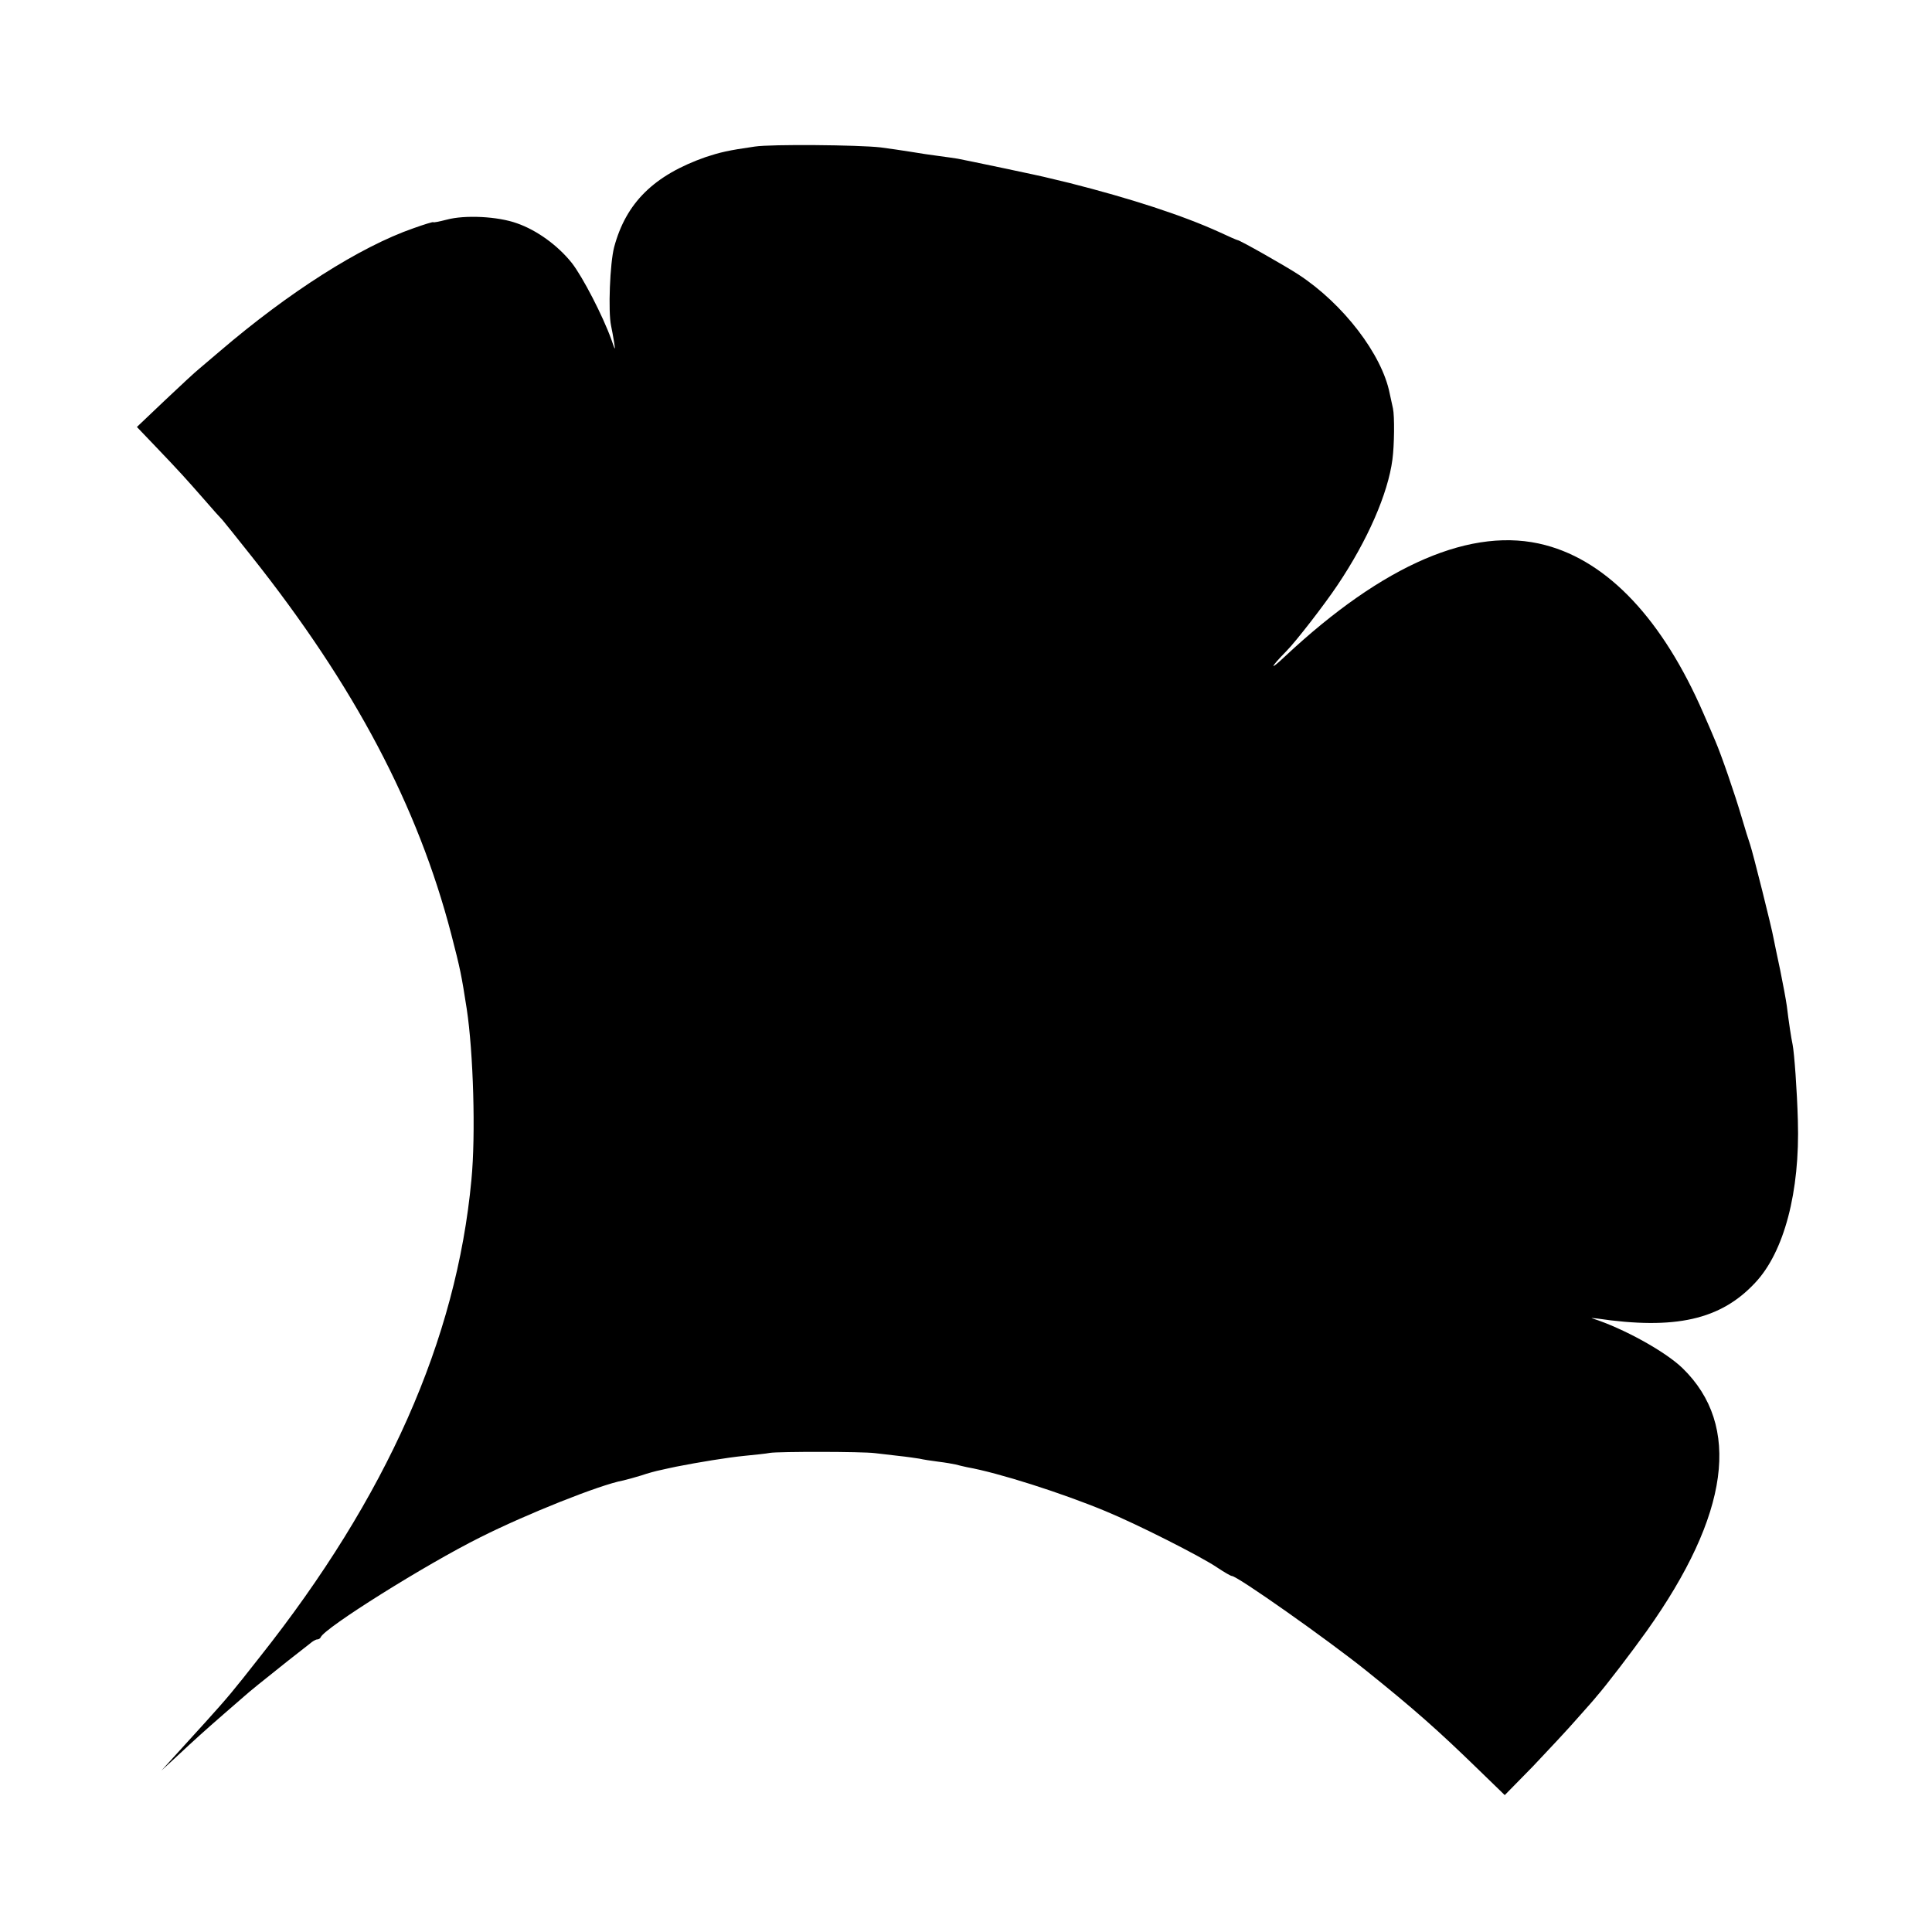
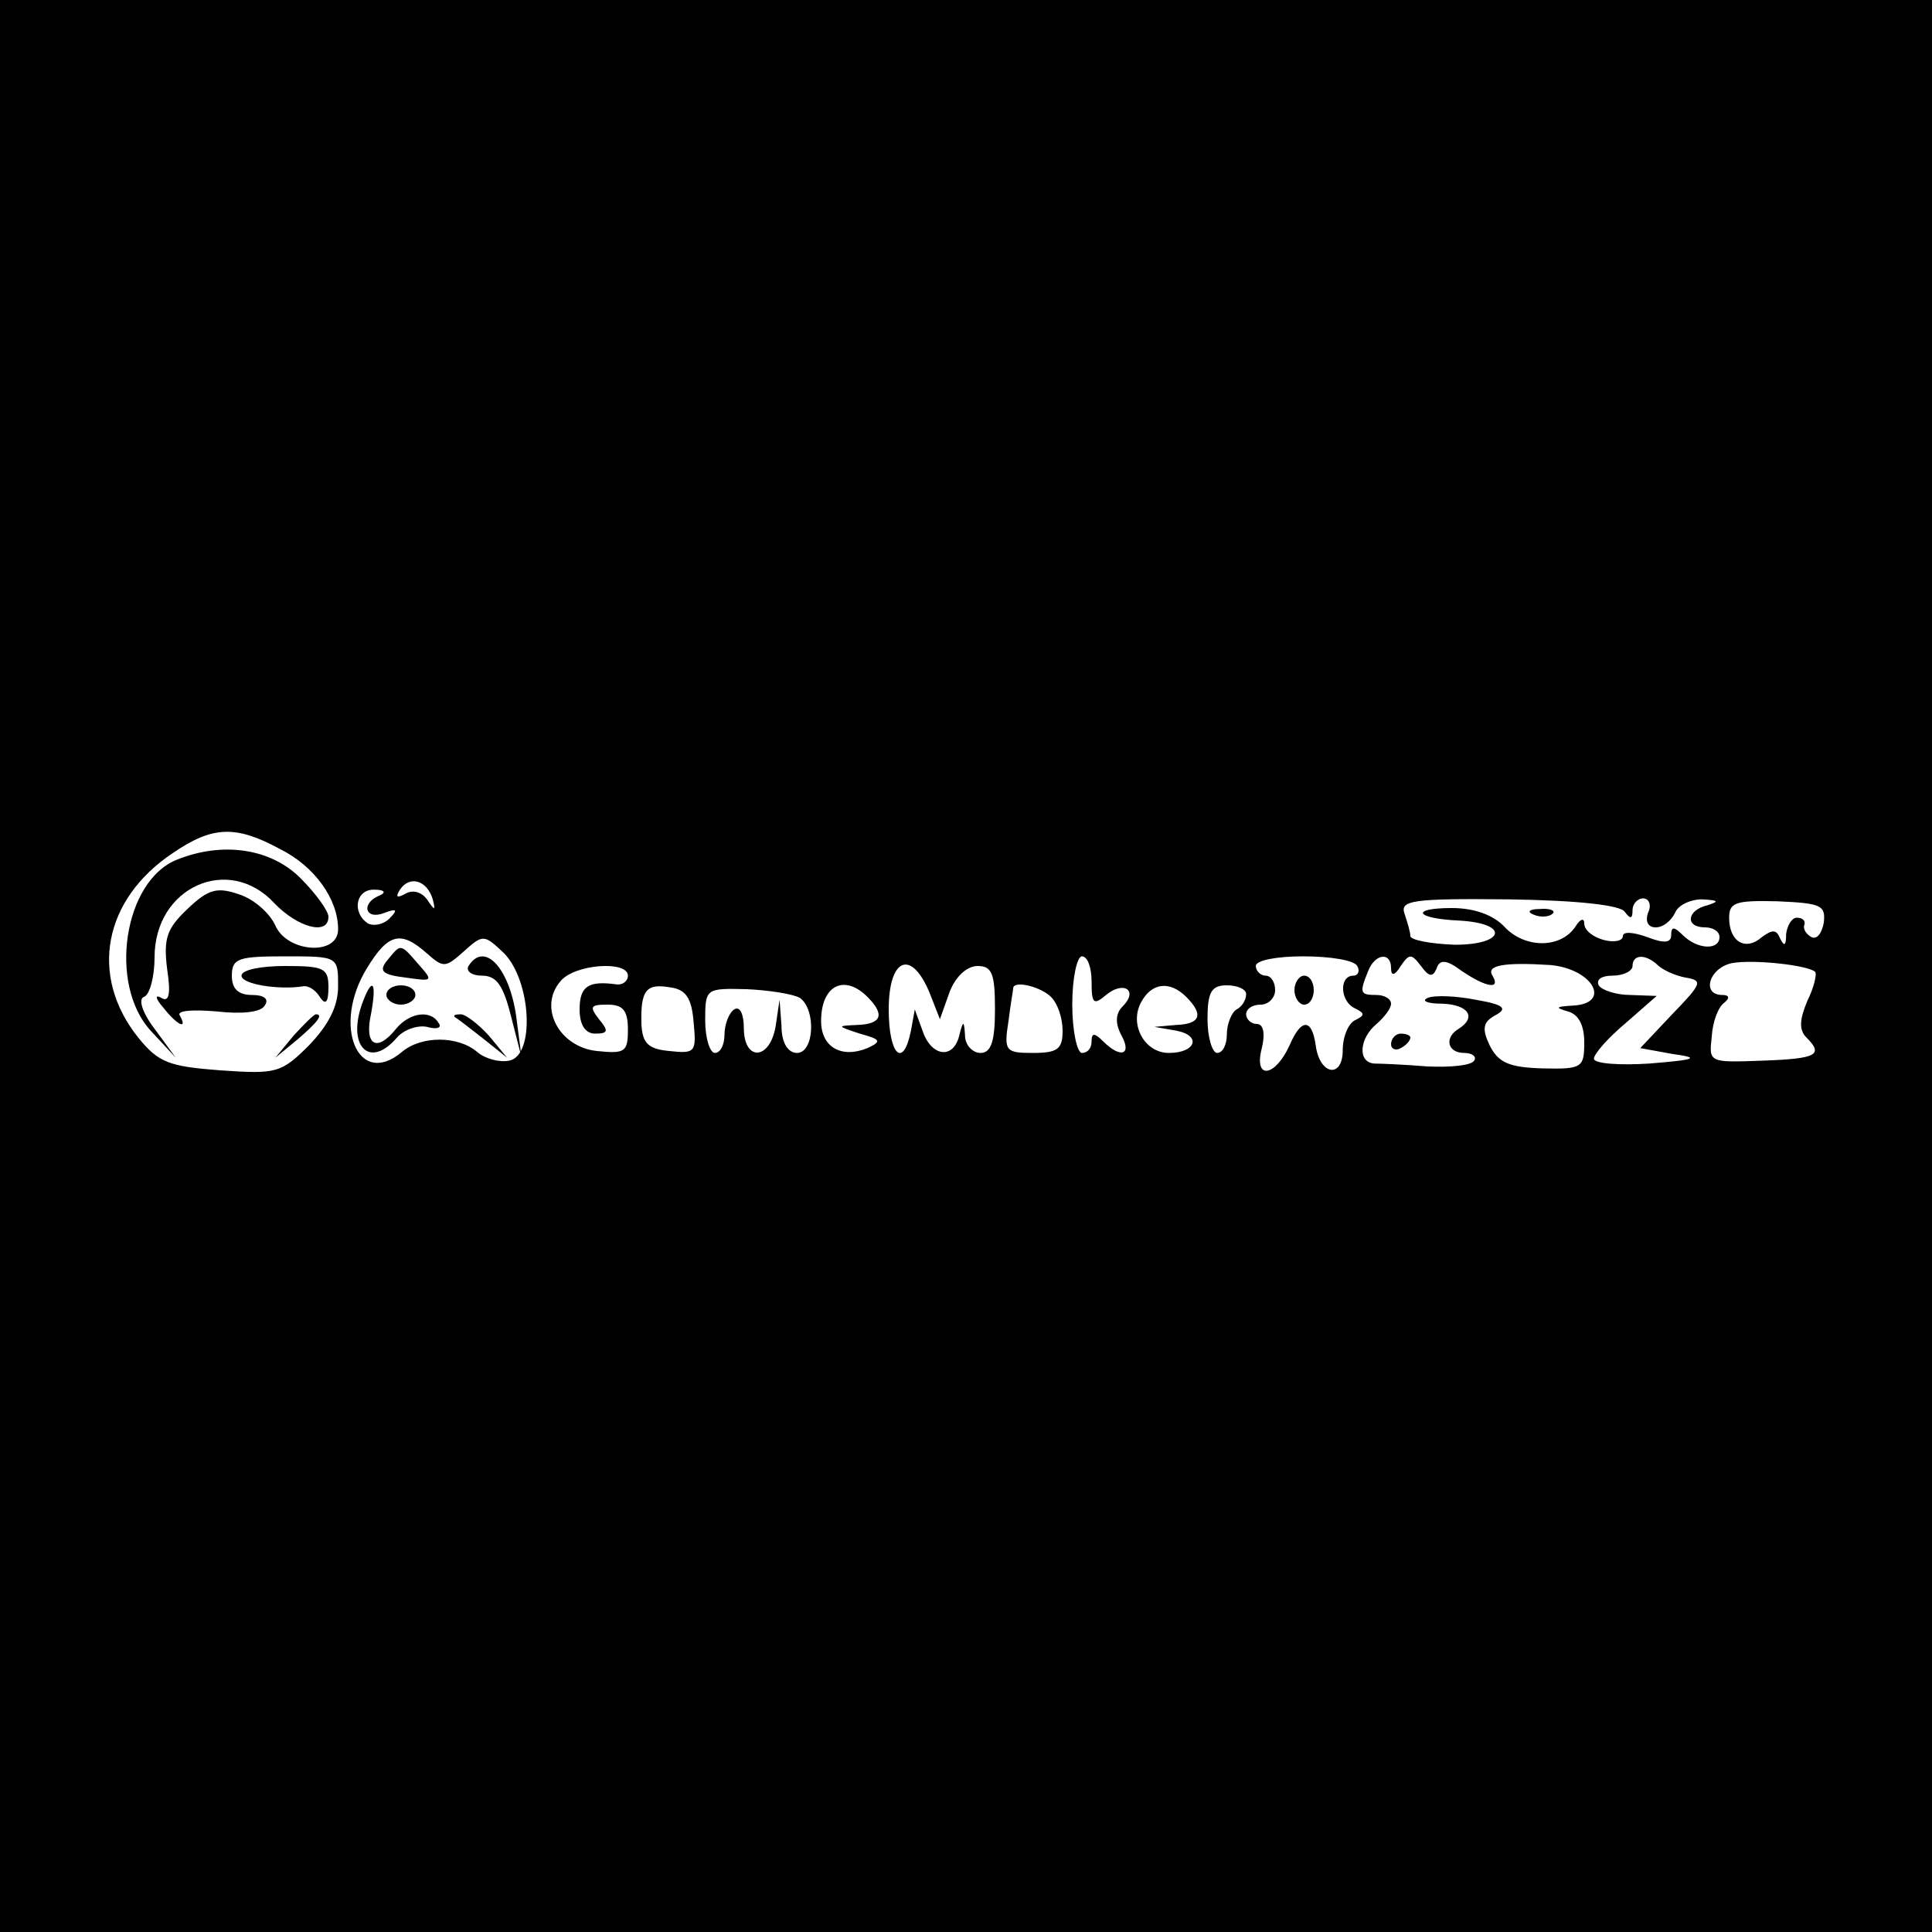
- <svg xmlns="http://www.w3.org/2000/svg" version="1.0" width="700pt" height="700pt" viewBox="0 0 700 700" preserveAspectRatio="xMidYMid meet">
-   <g transform="translate(0,700) scale(0.1,-0.1)" fill="#000000" stroke="none">
-     <path d="M2735 6469 c-98 -14 -126 -21 -178 -38 -188 -66 -289 -166 -332 -327 -15 -58 -22 -232 -11 -284 3 -14 8 -41 11 -60 5 -32 4 -31 -10 10 -31 86 -104 227 -143 277 -51 64 -127 119 -199 144 -69 25 -189 31 -255 13 -27 -7 -48 -11 -48 -9 0 2 -33 -8 -72 -22 -193 -67 -452 -232 -702 -446 -27 -23 -60 -51 -73 -62 -14 -11 -70 -63 -126 -116 l-101 -96 66 -69 c90 -94 114 -121 178 -194 30 -35 60 -68 66 -74 5 -6 53 -65 105 -131 374 -471 603 -905 724 -1370 33 -127 37 -148 56 -270 24 -157 33 -457 17 -620 -54 -579 -307 -1149 -767 -1729 -98 -125 -114 -144 -196 -235 -54 -59 -60 -66 -120 -132 l-40 -44 50 46 c76 71 104 96 175 158 36 31 70 61 76 66 14 13 72 60 154 125 36 28 73 57 83 65 9 8 21 15 26 15 5 0 11 3 13 8 14 34 381 264 578 362 167 84 435 191 518 206 13 3 42 11 65 18 23 8 56 17 72 20 17 4 41 9 55 12 81 16 185 33 245 39 39 4 81 8 95 11 32 5 334 5 380 -1 19 -2 58 -7 86 -10 29 -3 62 -8 75 -10 13 -3 44 -8 69 -11 25 -3 53 -8 62 -10 10 -3 29 -7 42 -10 113 -20 342 -93 501 -159 112 -46 346 -164 406 -205 24 -16 48 -30 52 -30 20 0 346 -230 487 -343 173 -139 259 -215 403 -355 l99 -96 102 104 c55 58 128 136 161 174 33 37 65 73 70 80 32 36 129 163 181 236 301 423 344 745 130 953 -63 61 -216 145 -326 180 -8 2 -1 2 15 0 284 -42 449 -5 574 129 105 111 163 330 155 588 -3 110 -13 245 -19 275 -5 23 -14 82 -21 140 -3 22 -14 81 -24 130 -11 50 -21 101 -24 115 -6 36 -75 311 -85 340 -5 14 -19 59 -31 100 -24 82 -74 227 -95 275 -7 17 -26 62 -43 100 -147 339 -345 550 -573 610 -263 70 -586 -69 -944 -404 -57 -54 -54 -41 5 19 35 35 140 171 186 240 109 162 183 332 199 455 7 51 8 158 2 185 -2 8 -7 33 -12 55 -28 141 -168 324 -330 430 -47 31 -213 125 -221 125 -2 0 -32 13 -66 29 -134 61 -322 122 -543 178 -33 8 -67 16 -75 18 -25 7 -303 65 -330 70 -14 2 -45 7 -70 10 -25 3 -70 10 -100 15 -30 5 -80 12 -110 16 -79 9 -396 12 -455 3z" />
+ <svg xmlns="http://www.w3.org/2000/svg" version="1.0" width="200pt" height="200pt" viewBox="0 0 200 200" preserveAspectRatio="xMidYMid meet">
+   <g transform="translate(0,200) scale(0.1,-0.1)" fill="#000000" stroke="none">
+     <path d="M0 1000 l0 -1000 1000 0 1000 0 0 1000 0 1000 -1000 0 -1000 0 0 -1000z m290 121 c36 -18 60 -52 60 -83 0 -28 -53 -24 -65 4 -6 13 -22 27 -37 32 -23 8 -32 6 -54 -15 -21 -20 -25 -30 -21 -62 4 -26 2 -35 -6 -30 -7 4 -6 -1 2 -10 14 -18 26 -24 17 -8 -3 5 14 6 38 4 26 -3 46 -1 50 6 5 7 -1 11 -13 11 -14 0 -21 6 -21 20 0 18 7 20 55 20 55 0 55 0 55 -31 0 -21 -10 -40 -30 -61 -29 -29 -34 -30 -92 -26 -53 4 -64 8 -85 34 -51 64 -36 143 36 191 41 28 65 29 111 4z m158 -52 c3 -12 2 -12 -6 0 -6 8 -15 10 -22 6 -9 -5 -11 -4 -6 4 10 15 28 10 34 -10z m-55 4 c-20 -8 -15 -26 5 -18 13 5 14 3 5 -6 -6 -6 -16 -8 -22 -5 -17 11 -13 36 7 35 10 0 12 -3 5 -6z m1289 -17 c6 -8 8 -7 8 2 0 6 5 12 11 12 6 0 9 -7 5 -15 -3 -9 0 -15 8 -15 8 0 16 7 20 15 3 8 16 14 28 14 17 -1 18 -2 6 -6 -22 -5 -24 -23 -3 -23 8 0 15 -4 15 -10 0 -14 -23 -13 -38 2 -9 9 -12 9 -12 0 0 -8 -7 -9 -25 -2 -14 5 -25 6 -25 1 0 -5 -9 -7 -20 -4 -11 3 -20 10 -20 17 0 6 -4 5 -9 -3 -15 -23 -52 -23 -73 -1 -12 13 -32 20 -55 20 -44 0 -38 -11 8 -13 52 -3 47 -25 -5 -25 -26 1 -46 5 -46 9 0 4 -3 14 -6 23 -5 14 8 16 107 15 72 -1 117 -6 121 -13z m206 -11 c-2 -11 -7 -18 -13 -15 -5 3 -9 8 -7 13 1 4 -2 7 -8 7 -5 0 -10 -8 -11 -17 0 -12 -2 -13 -6 -5 -4 10 -8 10 -19 2 -17 -15 -34 -5 -34 20 0 16 7 18 50 17 45 -2 50 -4 48 -22z m-1446 -32 c17 -15 19 -15 38 2 20 18 21 18 42 -2 28 -29 32 -106 5 -111 -10 -2 -25 2 -33 9 -20 17 -58 17 -78 0 -45 -38 -73 27 -36 87 22 36 35 39 62 15z m688 -29 c0 -23 2 -25 15 -14 18 15 34 5 17 -12 -7 -7 -8 -17 -1 -30 11 -20 -1 -24 -19 -6 -9 9 -12 9 -12 0 0 -7 -4 -12 -10 -12 -5 0 -10 23 -10 50 0 28 5 50 10 50 6 0 10 -12 10 -26z m275 16 c3 -5 1 -10 -4 -10 -15 0 -14 -27 2 -34 10 -5 10 -7 0 -12 -7 -3 -13 -17 -13 -31 0 -30 -24 -26 -28 5 -4 28 -15 28 -27 0 -15 -33 -37 -36 -29 -4 4 16 2 26 -5 26 -6 0 -11 5 -11 10 0 6 7 10 15 10 8 0 15 7 15 15 0 8 -4 15 -10 15 -5 0 -10 5 -10 10 0 6 22 10 49 10 28 0 53 -4 56 -10z m35 -2 c0 -9 4 -8 10 2 9 13 11 13 21 0 8 -11 12 -12 16 -3 3 10 10 10 26 -2 25 -17 41 -20 32 -5 -7 11 13 14 60 11 44 -4 64 -40 23 -42 -17 -1 -19 -2 -5 -6 11 -3 17 -14 17 -32 0 -26 -2 -28 -43 -27 -35 1 -46 6 -55 24 -8 17 -7 24 6 31 13 7 9 11 -20 16 -20 4 -43 5 -50 2 -7 -3 -1 -6 15 -6 27 -1 36 -14 17 -26 -15 -9 -12 -25 6 -25 8 0 13 -4 10 -8 -3 -5 -24 -7 -48 -6 -24 2 -49 3 -55 3 -18 1 -16 26 2 41 8 7 15 16 15 21 0 5 -7 9 -15 9 -17 0 -18 2 -9 24 7 19 24 21 24 4z m276 3 c5 -5 18 -11 29 -13 18 -3 17 -6 -14 -38 l-33 -35 33 -6 c29 -4 26 -6 -24 -10 -31 -2 -57 0 -57 5 0 5 15 22 33 37 l32 28 -27 1 c-15 0 -30 5 -33 10 -3 6 3 10 14 10 12 0 21 5 21 10 0 12 13 13 26 1z m163 -7 c2 -2 -1 -16 -8 -30 -8 -19 -9 -30 -1 -38 18 -18 11 -22 -46 -24 -55 -2 -55 -2 -52 25 1 16 7 31 13 35 6 5 5 8 -2 8 -22 0 -14 28 10 33 22 4 78 -2 86 -9z m-1229 -4 c0 -6 -6 -10 -12 -9 -29 4 -38 -2 -38 -26 0 -16 6 -25 16 -25 14 0 14 3 4 15 -10 13 -9 15 9 15 16 0 21 -6 21 -26 0 -23 -3 -25 -32 -22 -39 4 -61 45 -38 72 14 18 70 22 70 6z m312 -17 l11 -28 10 28 c6 16 18 27 29 27 15 0 18 -8 18 -45 0 -33 -4 -45 -15 -45 -8 0 -16 8 -16 18 -1 16 -2 16 -6 0 -6 -25 -29 -22 -38 5 l-8 22 -4 -22 c-8 -40 -23 -25 -23 22 0 53 23 63 42 18z m-244 -31 c3 -31 2 -33 -25 -30 -22 2 -28 8 -29 28 -1 35 5 42 29 38 17 -2 23 -11 25 -36z m110 25 c17 -12 15 -57 -3 -57 -9 0 -16 10 -16 28 l-2 27 -4 -27 c-6 -36 -33 -37 -33 -2 0 14 -4 23 -10 19 -5 -3 -10 -15 -10 -26 0 -10 -4 -19 -10 -19 -5 0 -10 15 -10 34 0 33 1 33 43 32 23 -1 48 -5 55 -9z m70 1 c18 -18 15 -28 -10 -29 -22 -1 -22 -1 2 -9 22 -6 23 -8 8 -15 -27 -11 -48 1 -48 28 0 37 24 49 48 25z m190 0 c7 -7 12 -22 12 -35 0 -19 -5 -23 -31 -23 -28 0 -30 2 -25 33 2 17 5 33 5 35 3 7 29 0 39 -10z m140 0 c18 -18 15 -28 -10 -29 l-23 -2 23 -4 c26 -5 20 -23 -8 -23 -25 0 -41 29 -29 52 11 21 30 23 47 6z m62 3 c0 -6 -4 -13 -10 -16 -5 -3 -10 -15 -10 -26 0 -10 -4 -19 -10 -19 -5 0 -10 16 -10 35 0 28 4 35 20 35 11 0 20 -4 20 -9z" />
+     <path d="M183 1110 c-55 -22 -71 -129 -27 -177 l26 -28 -22 30 c-13 17 -17 31 -11 33 6 2 11 21 11 41 0 73 77 107 124 56 24 -25 56 -34 56 -14 0 6 -13 24 -29 40 -31 31 -81 38 -128 19z" />
+     <path d="M250 990 c0 -9 39 -15 64 -11 5 1 13 -4 17 -11 6 -9 9 -6 9 10 0 20 -5 22 -45 22 -25 0 -45 -4 -45 -10z" />
+     <path d="M304 928 l-19 -23 23 19 c21 18 27 26 19 26 -2 0 -12 -10 -23 -22z" />
+     <path d="M1588 1053 c7 -3 16 -2 19 1 4 3 -2 6 -13 5 -11 0 -14 -3 -6 -6z" />
+     <path d="M401 1006 c-9 -11 -6 -15 19 -18 28 -4 29 -4 13 14 -19 22 -18 21 -32 4z" />
+     <path d="M485 1000 c-3 -5 3 -10 14 -10 15 0 22 -10 30 -42 l11 -43 -5 38 c-6 53 -33 84 -50 57z" />
+     <path d="M376 964 c-18 -46 6 -72 35 -38 7 8 21 13 31 11 10 -3 16 -1 12 4 -8 14 -30 11 -44 -6 -20 -25 -33 -17 -26 15 6 32 2 40 -8 14z" />
+     <path d="M400 970 c0 -5 7 -10 15 -10 8 0 15 5 15 10 0 6 -7 10 -15 10 -8 0 -15 -4 -15 -10z" />
+     <path d="M471 947 c2 -1 15 -11 29 -22 l25 -20 -19 23 c-11 12 -24 22 -29 22 -6 0 -8 -1 -6 -3z" />
+     <path d="M1340 975 c0 -8 5 -15 10 -15 6 0 10 7 10 15 0 8 -4 15 -10 15 -5 0 -10 -7 -10 -15z" />
+     <path d="M1440 919 c0 -5 5 -7 10 -4 6 3 10 8 10 11 0 2 -4 4 -10 4 -5 0 -10 -5 -10 -11z" />
  </g>
</svg>
